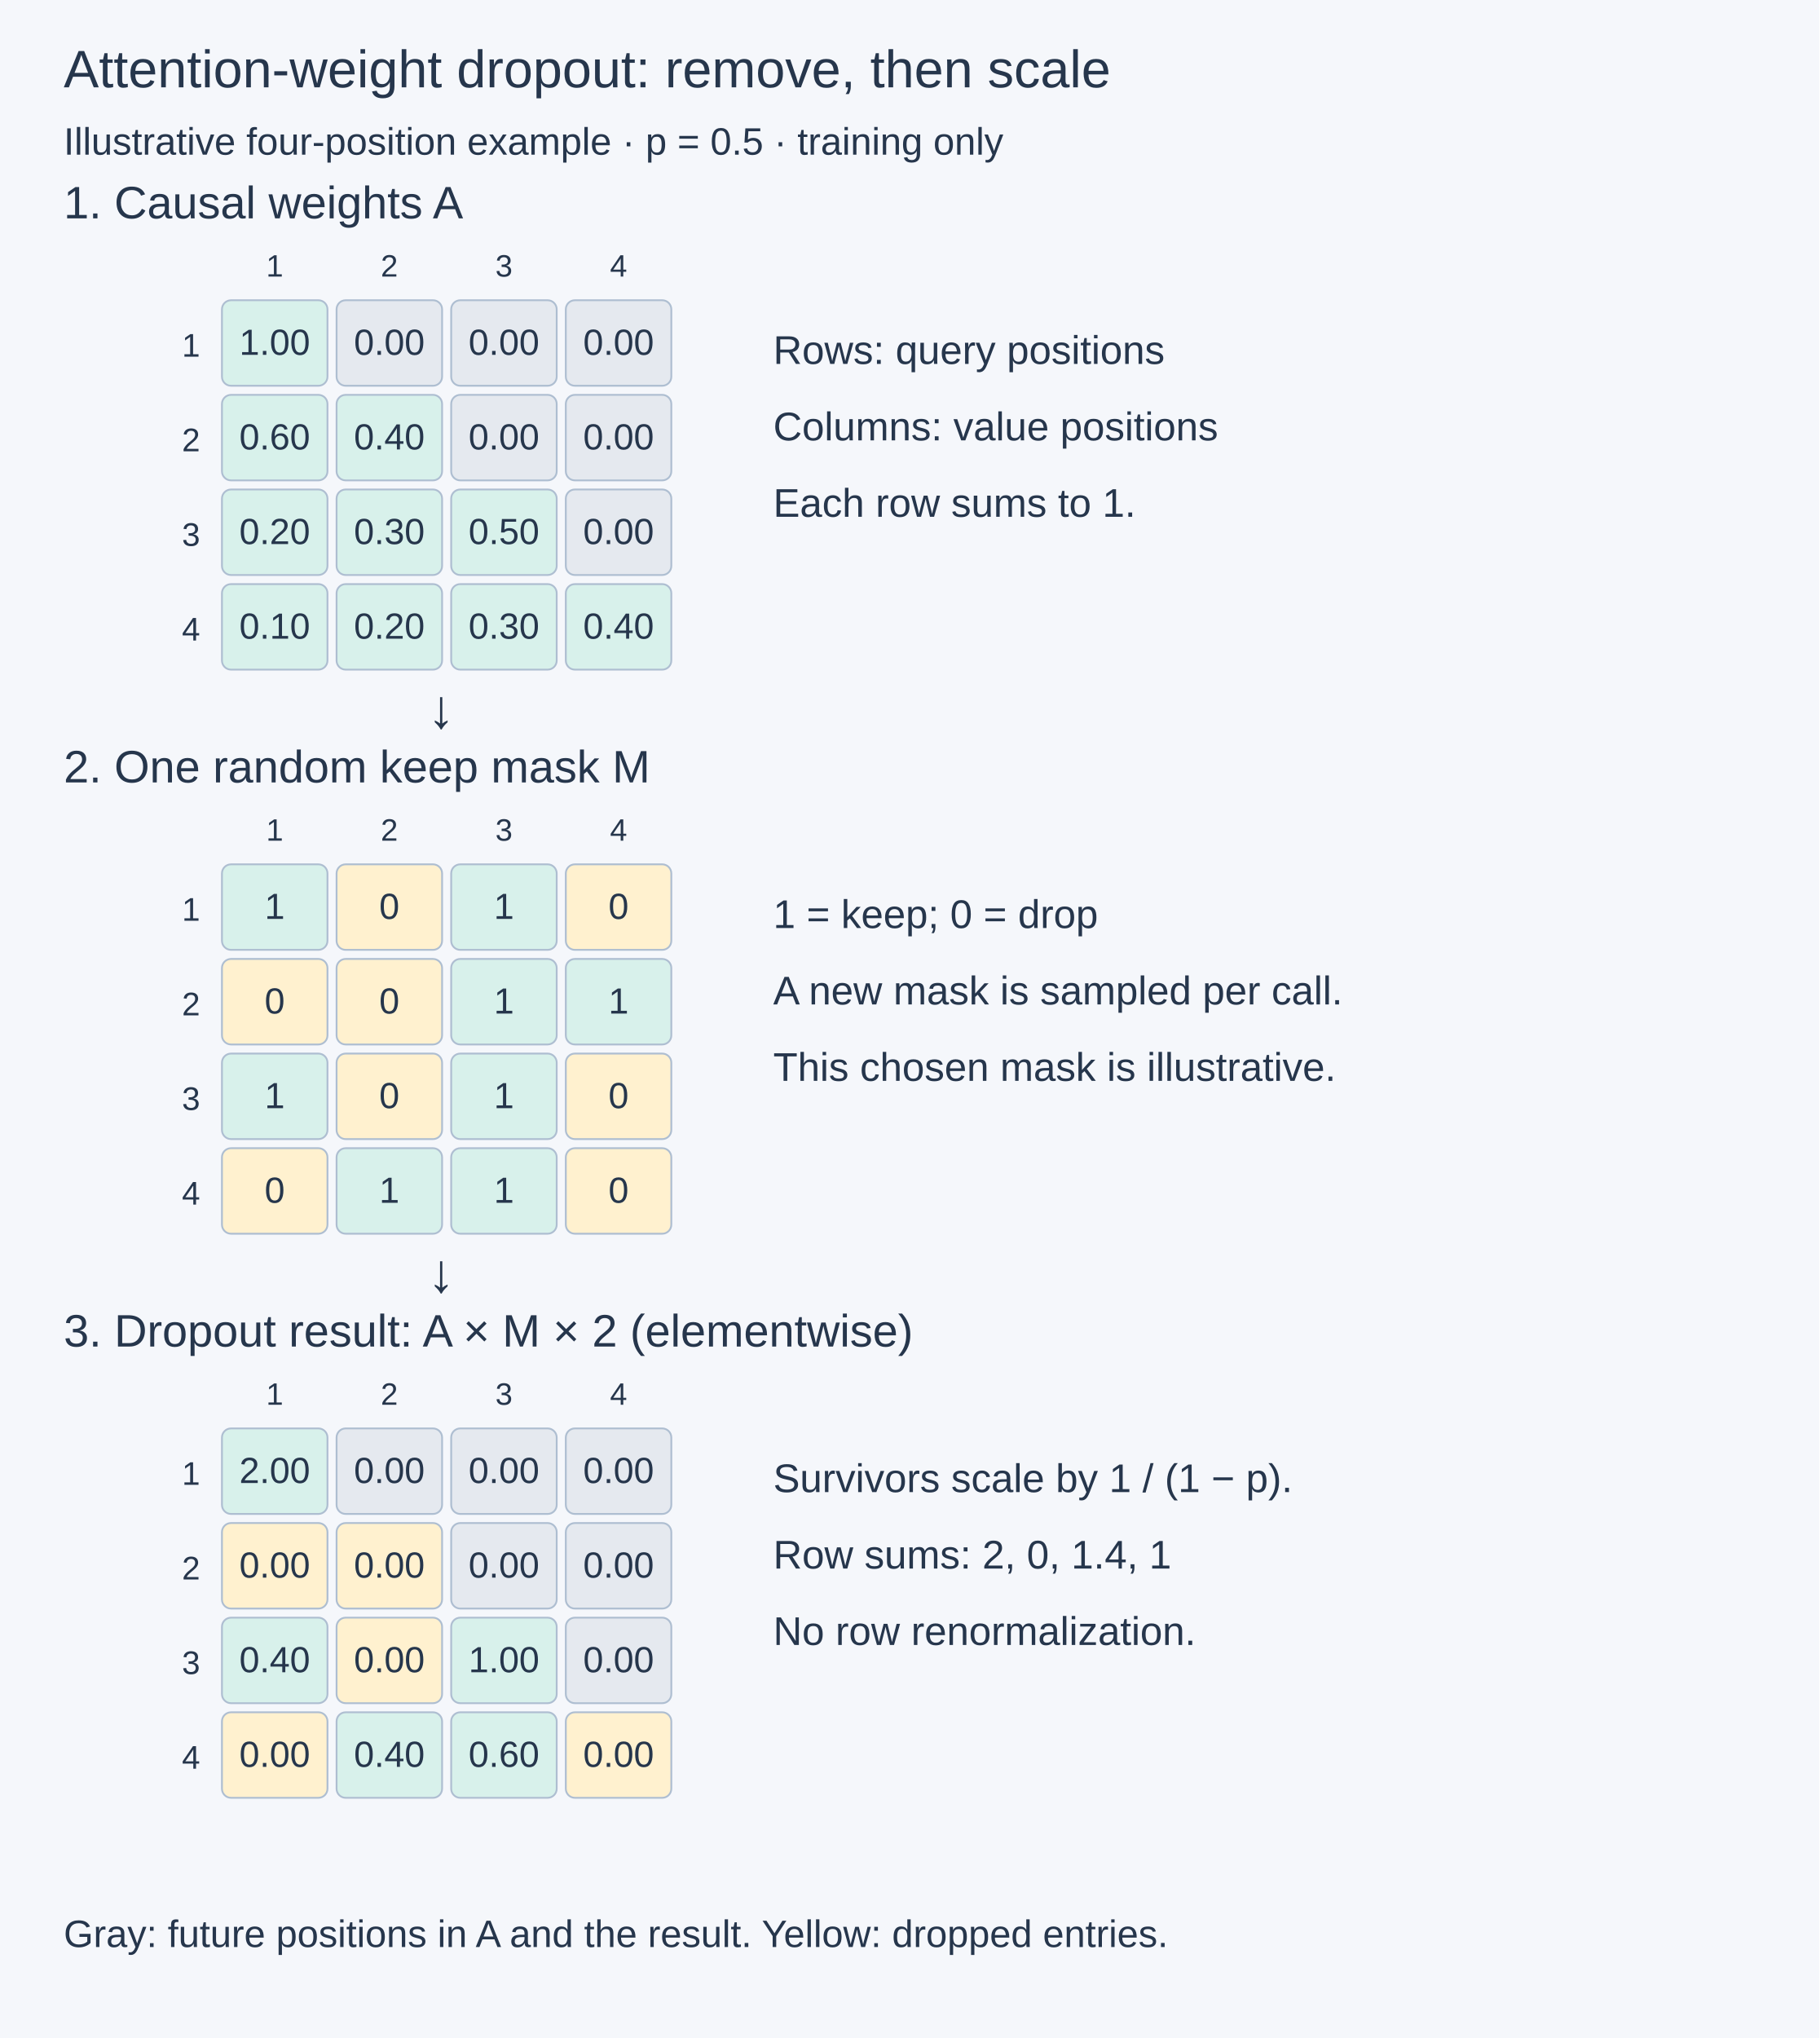
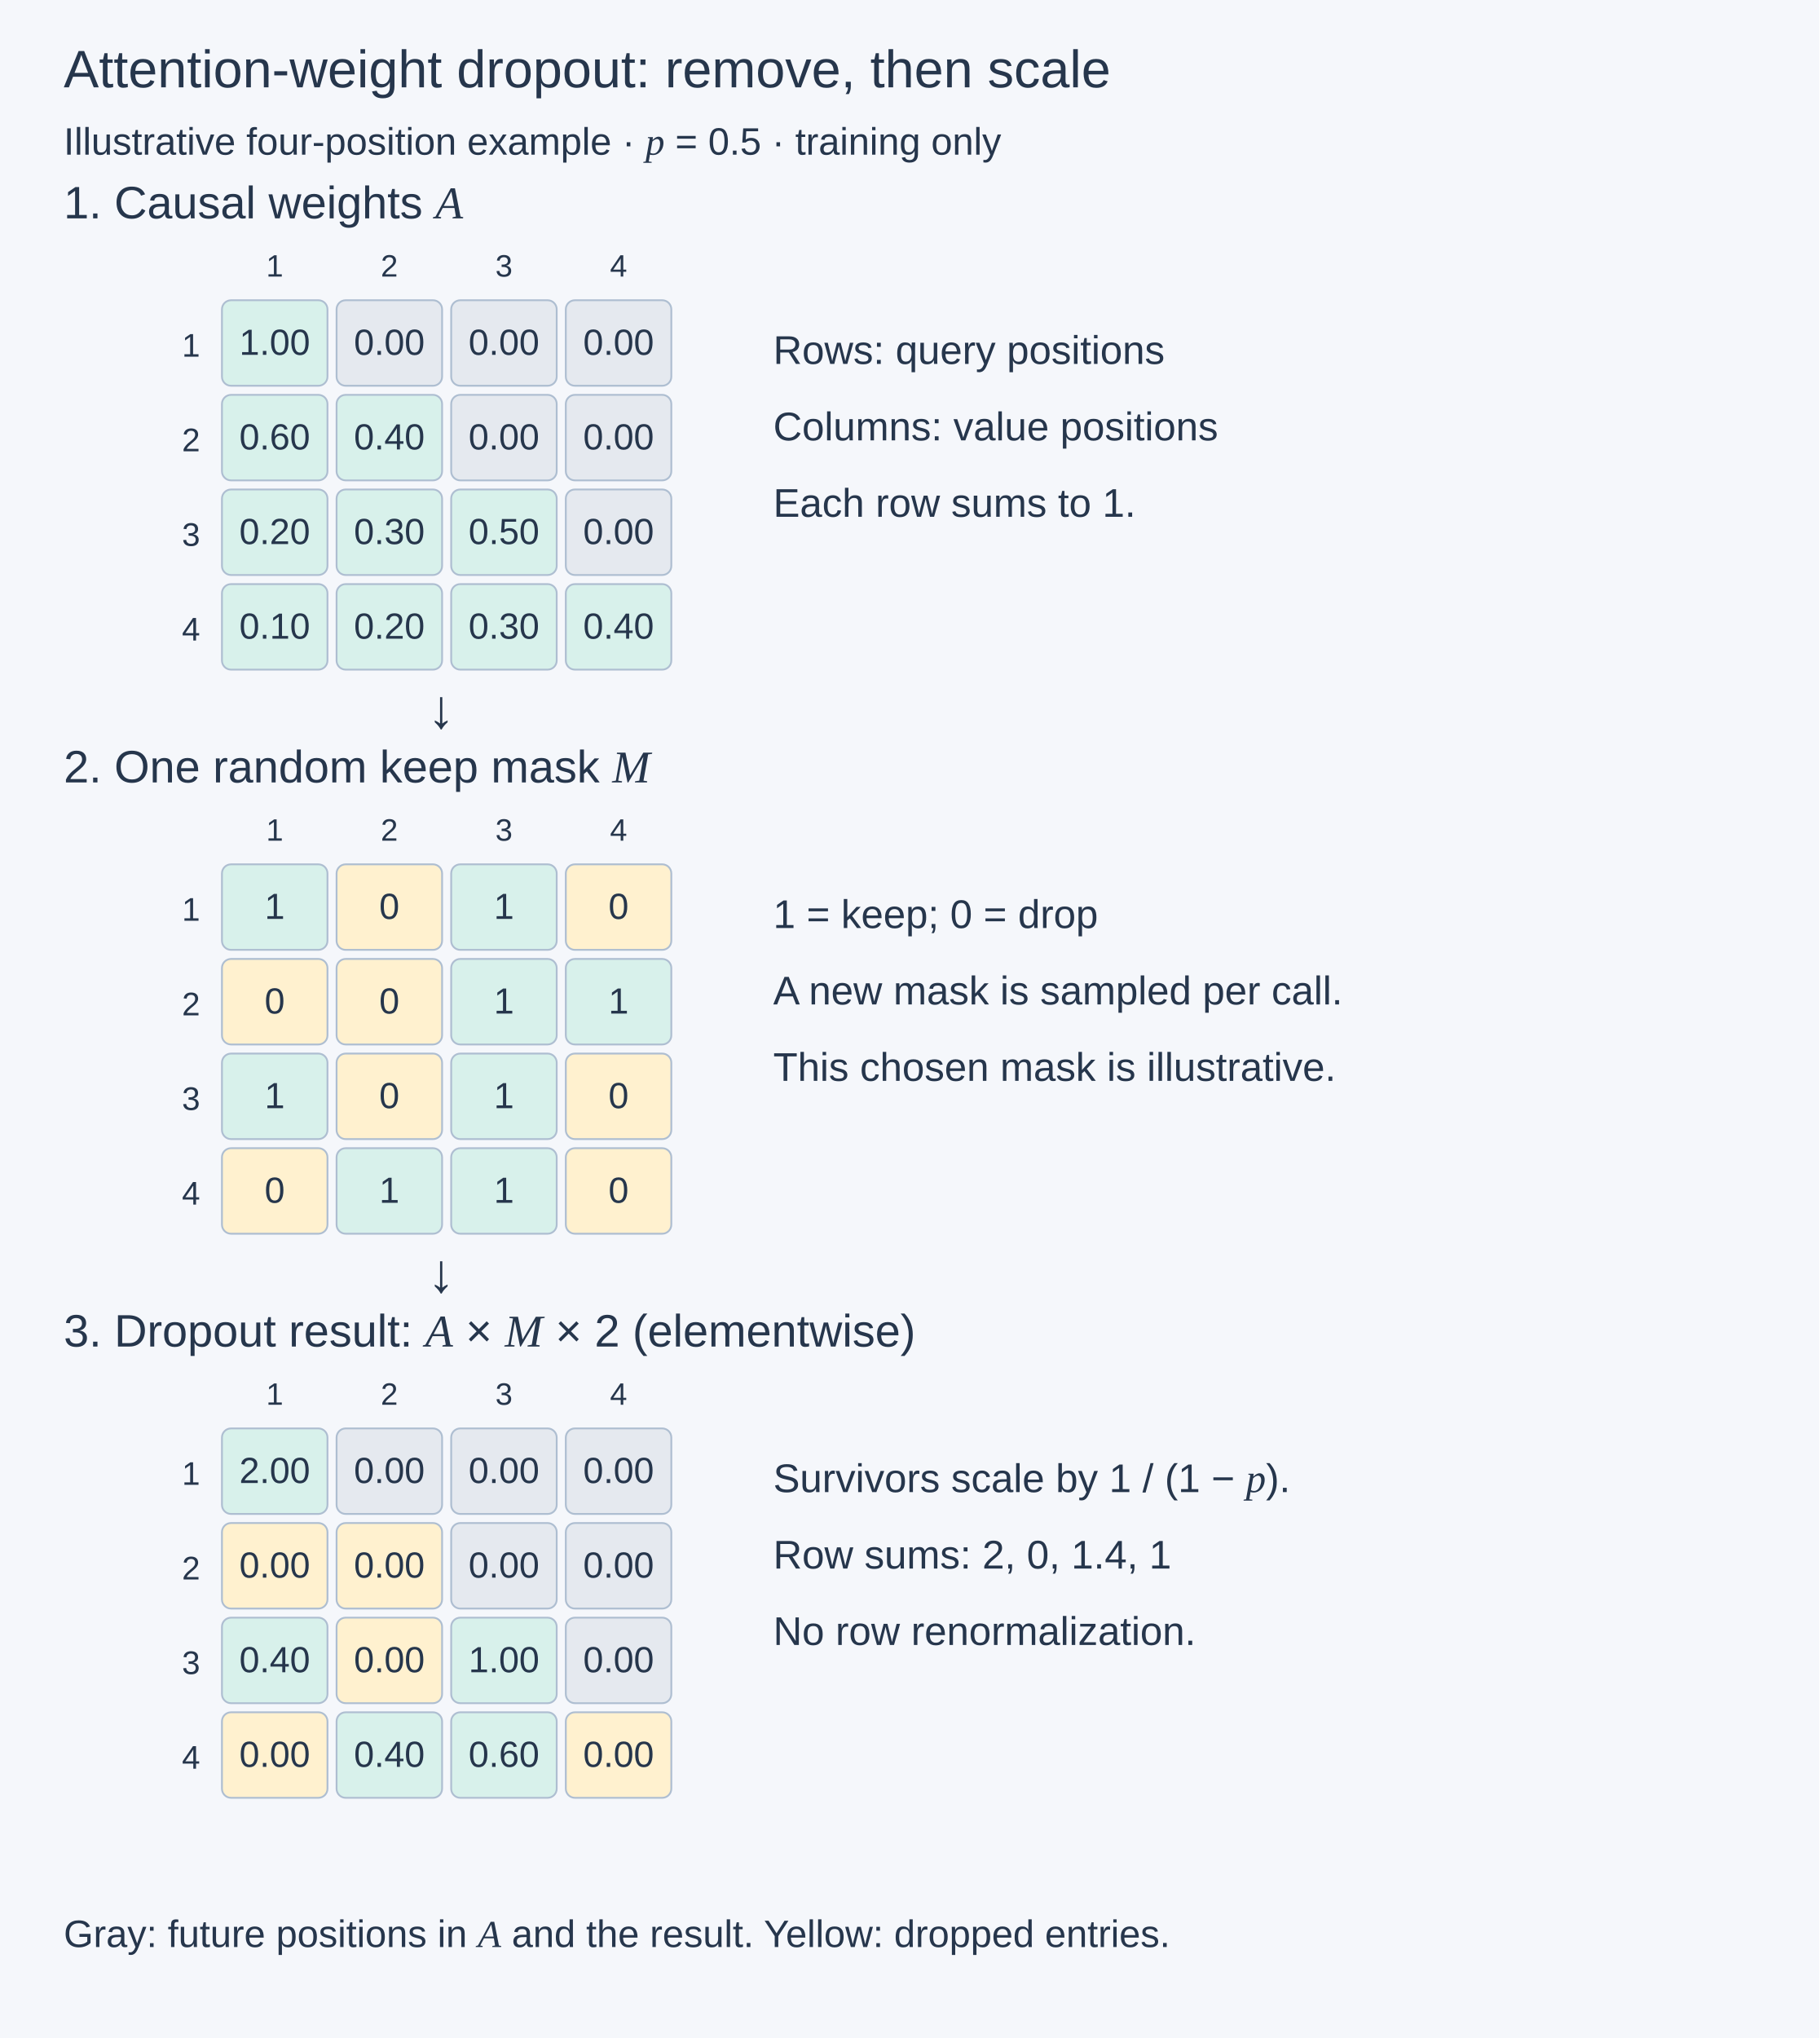
<svg xmlns="http://www.w3.org/2000/svg" width="1000" height="1120" viewBox="0 0 1000 1120" role="img" aria-labelledby="title desc">
+   <style>
+ .math { font-family: "STIX Two Math", "Cambria Math", "Times New Roman", serif; font-style: italic; font-weight: normal; }
+ .math-upright { font-family: "STIX Two Math", "Cambria Math", "Times New Roman", serif; font-style: normal; font-weight: normal; }
+ .code { font-family: "DejaVu Sans Mono", Consolas, monospace; font-style: normal; font-weight: normal; }
+ </style>
  <rect width="1000" height="1120" fill="#f5f7fb" />
  <g font-family="Arial,Helvetica,sans-serif" fill="#26364c">
    <text x="35" y="48" font-size="29">Attention-weight dropout: remove, then scale</text>
-     <text x="35" y="85" font-size="21">Illustrative four-position example · p = 0.5 · training only</text>
-     <text x="35" y="120" font-size="25">1. Causal weights A</text>
+     <text x="35" y="85" font-size="21">Illustrative four-position example · <tspan class="math">p</tspan> = 0.5 · training only</text>
+     <text x="35" y="120" font-size="25">1. Causal weights <tspan class="math">A</tspan>
+     </text>
    <text x="151" y="152" font-size="17" text-anchor="middle">1</text>
    <text x="214" y="152" font-size="17" text-anchor="middle">2</text>
    <text x="277" y="152" font-size="17" text-anchor="middle">3</text>
    <text x="340" y="152" font-size="17" text-anchor="middle">4</text>
    <text x="105" y="196" font-size="18" text-anchor="middle">1</text>
    <rect x="122" y="165" width="58" height="47" rx="5" fill="#d8f1eb" stroke="#aebed1" />
    <text x="151" y="195" font-size="20" text-anchor="middle">1.00</text>
    <rect x="185" y="165" width="58" height="47" rx="5" fill="#e5e9ef" stroke="#aebed1" />
    <text x="214" y="195" font-size="20" text-anchor="middle">0.00</text>
    <rect x="248" y="165" width="58" height="47" rx="5" fill="#e5e9ef" stroke="#aebed1" />
    <text x="277" y="195" font-size="20" text-anchor="middle">0.00</text>
    <rect x="311" y="165" width="58" height="47" rx="5" fill="#e5e9ef" stroke="#aebed1" />
    <text x="340" y="195" font-size="20" text-anchor="middle">0.00</text>
    <text x="105" y="248" font-size="18" text-anchor="middle">2</text>
    <rect x="122" y="217" width="58" height="47" rx="5" fill="#d8f1eb" stroke="#aebed1" />
    <text x="151" y="247" font-size="20" text-anchor="middle">0.60</text>
    <rect x="185" y="217" width="58" height="47" rx="5" fill="#d8f1eb" stroke="#aebed1" />
    <text x="214" y="247" font-size="20" text-anchor="middle">0.40</text>
    <rect x="248" y="217" width="58" height="47" rx="5" fill="#e5e9ef" stroke="#aebed1" />
    <text x="277" y="247" font-size="20" text-anchor="middle">0.00</text>
    <rect x="311" y="217" width="58" height="47" rx="5" fill="#e5e9ef" stroke="#aebed1" />
    <text x="340" y="247" font-size="20" text-anchor="middle">0.00</text>
    <text x="105" y="300" font-size="18" text-anchor="middle">3</text>
    <rect x="122" y="269" width="58" height="47" rx="5" fill="#d8f1eb" stroke="#aebed1" />
    <text x="151" y="299" font-size="20" text-anchor="middle">0.20</text>
    <rect x="185" y="269" width="58" height="47" rx="5" fill="#d8f1eb" stroke="#aebed1" />
    <text x="214" y="299" font-size="20" text-anchor="middle">0.30</text>
    <rect x="248" y="269" width="58" height="47" rx="5" fill="#d8f1eb" stroke="#aebed1" />
    <text x="277" y="299" font-size="20" text-anchor="middle">0.50</text>
    <rect x="311" y="269" width="58" height="47" rx="5" fill="#e5e9ef" stroke="#aebed1" />
    <text x="340" y="299" font-size="20" text-anchor="middle">0.00</text>
    <text x="105" y="352" font-size="18" text-anchor="middle">4</text>
    <rect x="122" y="321" width="58" height="47" rx="5" fill="#d8f1eb" stroke="#aebed1" />
    <text x="151" y="351" font-size="20" text-anchor="middle">0.10</text>
    <rect x="185" y="321" width="58" height="47" rx="5" fill="#d8f1eb" stroke="#aebed1" />
    <text x="214" y="351" font-size="20" text-anchor="middle">0.20</text>
    <rect x="248" y="321" width="58" height="47" rx="5" fill="#d8f1eb" stroke="#aebed1" />
    <text x="277" y="351" font-size="20" text-anchor="middle">0.30</text>
    <rect x="311" y="321" width="58" height="47" rx="5" fill="#d8f1eb" stroke="#aebed1" />
    <text x="340" y="351" font-size="20" text-anchor="middle">0.40</text>
    <text x="425" y="200" font-size="22">Rows: query positions</text>
    <text x="425" y="242" font-size="22">Columns: value positions</text>
    <text x="425" y="284" font-size="22">Each row sums to 1.</text>
    <text x="235" y="400" font-size="30">↓</text>
-     <text x="35" y="430" font-size="25">2. One random keep mask M</text>
+     <text x="35" y="430" font-size="25">2. One random keep mask <tspan class="math">M</tspan>
+     </text>
    <text x="151" y="462" font-size="17" text-anchor="middle">1</text>
    <text x="214" y="462" font-size="17" text-anchor="middle">2</text>
    <text x="277" y="462" font-size="17" text-anchor="middle">3</text>
    <text x="340" y="462" font-size="17" text-anchor="middle">4</text>
    <text x="105" y="506" font-size="18" text-anchor="middle">1</text>
    <rect x="122" y="475" width="58" height="47" rx="5" fill="#d8f1eb" stroke="#aebed1" />
    <text x="151" y="505" font-size="20" text-anchor="middle">1</text>
    <rect x="185" y="475" width="58" height="47" rx="5" fill="#fff1cf" stroke="#aebed1" />
    <text x="214" y="505" font-size="20" text-anchor="middle">0</text>
    <rect x="248" y="475" width="58" height="47" rx="5" fill="#d8f1eb" stroke="#aebed1" />
    <text x="277" y="505" font-size="20" text-anchor="middle">1</text>
    <rect x="311" y="475" width="58" height="47" rx="5" fill="#fff1cf" stroke="#aebed1" />
    <text x="340" y="505" font-size="20" text-anchor="middle">0</text>
    <text x="105" y="558" font-size="18" text-anchor="middle">2</text>
    <rect x="122" y="527" width="58" height="47" rx="5" fill="#fff1cf" stroke="#aebed1" />
    <text x="151" y="557" font-size="20" text-anchor="middle">0</text>
    <rect x="185" y="527" width="58" height="47" rx="5" fill="#fff1cf" stroke="#aebed1" />
    <text x="214" y="557" font-size="20" text-anchor="middle">0</text>
    <rect x="248" y="527" width="58" height="47" rx="5" fill="#d8f1eb" stroke="#aebed1" />
    <text x="277" y="557" font-size="20" text-anchor="middle">1</text>
    <rect x="311" y="527" width="58" height="47" rx="5" fill="#d8f1eb" stroke="#aebed1" />
    <text x="340" y="557" font-size="20" text-anchor="middle">1</text>
    <text x="105" y="610" font-size="18" text-anchor="middle">3</text>
    <rect x="122" y="579" width="58" height="47" rx="5" fill="#d8f1eb" stroke="#aebed1" />
    <text x="151" y="609" font-size="20" text-anchor="middle">1</text>
    <rect x="185" y="579" width="58" height="47" rx="5" fill="#fff1cf" stroke="#aebed1" />
    <text x="214" y="609" font-size="20" text-anchor="middle">0</text>
    <rect x="248" y="579" width="58" height="47" rx="5" fill="#d8f1eb" stroke="#aebed1" />
    <text x="277" y="609" font-size="20" text-anchor="middle">1</text>
    <rect x="311" y="579" width="58" height="47" rx="5" fill="#fff1cf" stroke="#aebed1" />
    <text x="340" y="609" font-size="20" text-anchor="middle">0</text>
    <text x="105" y="662" font-size="18" text-anchor="middle">4</text>
    <rect x="122" y="631" width="58" height="47" rx="5" fill="#fff1cf" stroke="#aebed1" />
    <text x="151" y="661" font-size="20" text-anchor="middle">0</text>
    <rect x="185" y="631" width="58" height="47" rx="5" fill="#d8f1eb" stroke="#aebed1" />
    <text x="214" y="661" font-size="20" text-anchor="middle">1</text>
    <rect x="248" y="631" width="58" height="47" rx="5" fill="#d8f1eb" stroke="#aebed1" />
    <text x="277" y="661" font-size="20" text-anchor="middle">1</text>
    <rect x="311" y="631" width="58" height="47" rx="5" fill="#fff1cf" stroke="#aebed1" />
    <text x="340" y="661" font-size="20" text-anchor="middle">0</text>
    <text x="425" y="510" font-size="22">1 = keep; 0 = drop</text>
    <text x="425" y="552" font-size="22">A new mask is sampled per call.</text>
    <text x="425" y="594" font-size="22">This chosen mask is illustrative.</text>
    <text x="235" y="710" font-size="30">↓</text>
-     <text x="35" y="740" font-size="25">3. Dropout result: A × M × 2 (elementwise)</text>
+     <text x="35" y="740" font-size="25">3. Dropout result: <tspan class="math">A</tspan> × <tspan class="math">M</tspan> × 2 (elementwise)</text>
    <text x="151" y="772" font-size="17" text-anchor="middle">1</text>
    <text x="214" y="772" font-size="17" text-anchor="middle">2</text>
    <text x="277" y="772" font-size="17" text-anchor="middle">3</text>
    <text x="340" y="772" font-size="17" text-anchor="middle">4</text>
    <text x="105" y="816" font-size="18" text-anchor="middle">1</text>
    <rect x="122" y="785" width="58" height="47" rx="5" fill="#d8f1eb" stroke="#aebed1" />
    <text x="151" y="815" font-size="20" text-anchor="middle">2.00</text>
    <rect x="185" y="785" width="58" height="47" rx="5" fill="#e5e9ef" stroke="#aebed1" />
    <text x="214" y="815" font-size="20" text-anchor="middle">0.00</text>
    <rect x="248" y="785" width="58" height="47" rx="5" fill="#e5e9ef" stroke="#aebed1" />
    <text x="277" y="815" font-size="20" text-anchor="middle">0.00</text>
    <rect x="311" y="785" width="58" height="47" rx="5" fill="#e5e9ef" stroke="#aebed1" />
    <text x="340" y="815" font-size="20" text-anchor="middle">0.00</text>
    <text x="105" y="868" font-size="18" text-anchor="middle">2</text>
    <rect x="122" y="837" width="58" height="47" rx="5" fill="#fff1cf" stroke="#aebed1" />
    <text x="151" y="867" font-size="20" text-anchor="middle">0.00</text>
    <rect x="185" y="837" width="58" height="47" rx="5" fill="#fff1cf" stroke="#aebed1" />
    <text x="214" y="867" font-size="20" text-anchor="middle">0.00</text>
    <rect x="248" y="837" width="58" height="47" rx="5" fill="#e5e9ef" stroke="#aebed1" />
    <text x="277" y="867" font-size="20" text-anchor="middle">0.00</text>
    <rect x="311" y="837" width="58" height="47" rx="5" fill="#e5e9ef" stroke="#aebed1" />
    <text x="340" y="867" font-size="20" text-anchor="middle">0.00</text>
    <text x="105" y="920" font-size="18" text-anchor="middle">3</text>
    <rect x="122" y="889" width="58" height="47" rx="5" fill="#d8f1eb" stroke="#aebed1" />
    <text x="151" y="919" font-size="20" text-anchor="middle">0.40</text>
    <rect x="185" y="889" width="58" height="47" rx="5" fill="#fff1cf" stroke="#aebed1" />
    <text x="214" y="919" font-size="20" text-anchor="middle">0.00</text>
    <rect x="248" y="889" width="58" height="47" rx="5" fill="#d8f1eb" stroke="#aebed1" />
    <text x="277" y="919" font-size="20" text-anchor="middle">1.00</text>
    <rect x="311" y="889" width="58" height="47" rx="5" fill="#e5e9ef" stroke="#aebed1" />
    <text x="340" y="919" font-size="20" text-anchor="middle">0.00</text>
    <text x="105" y="972" font-size="18" text-anchor="middle">4</text>
    <rect x="122" y="941" width="58" height="47" rx="5" fill="#fff1cf" stroke="#aebed1" />
    <text x="151" y="971" font-size="20" text-anchor="middle">0.00</text>
    <rect x="185" y="941" width="58" height="47" rx="5" fill="#d8f1eb" stroke="#aebed1" />
    <text x="214" y="971" font-size="20" text-anchor="middle">0.40</text>
    <rect x="248" y="941" width="58" height="47" rx="5" fill="#d8f1eb" stroke="#aebed1" />
    <text x="277" y="971" font-size="20" text-anchor="middle">0.60</text>
    <rect x="311" y="941" width="58" height="47" rx="5" fill="#fff1cf" stroke="#aebed1" />
    <text x="340" y="971" font-size="20" text-anchor="middle">0.00</text>
-     <text x="425" y="820" font-size="22">Survivors scale by 1 / (1 − p).</text>
+     <text x="425" y="820" font-size="22">Survivors scale by 1 / (1 − <tspan class="math">p</tspan>).</text>
    <text x="425" y="862" font-size="22">Row sums: 2, 0, 1.4, 1</text>
    <text x="425" y="904" font-size="22">No row renormalization.</text>
-     <text x="35" y="1070" font-size="21">Gray: future positions in A and the result. Yellow: dropped entries.</text>
+     <text x="35" y="1070" font-size="21">Gray: future positions in <tspan class="math">A</tspan> and the result. Yellow: dropped entries.</text>
  </g>
</svg>
